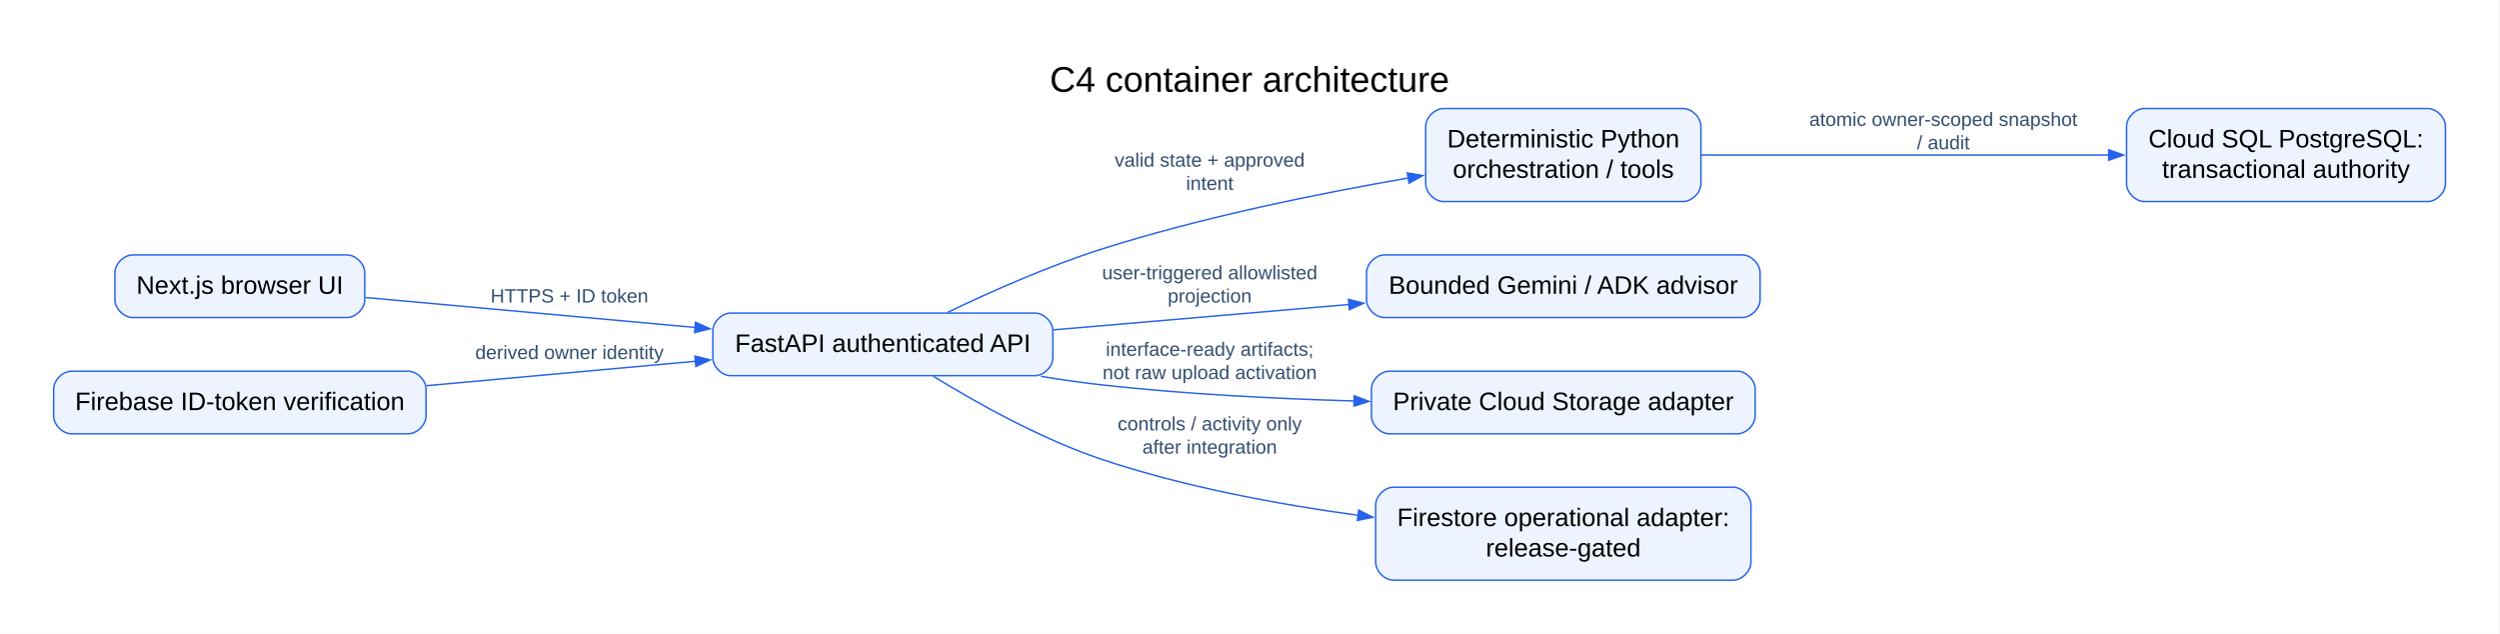
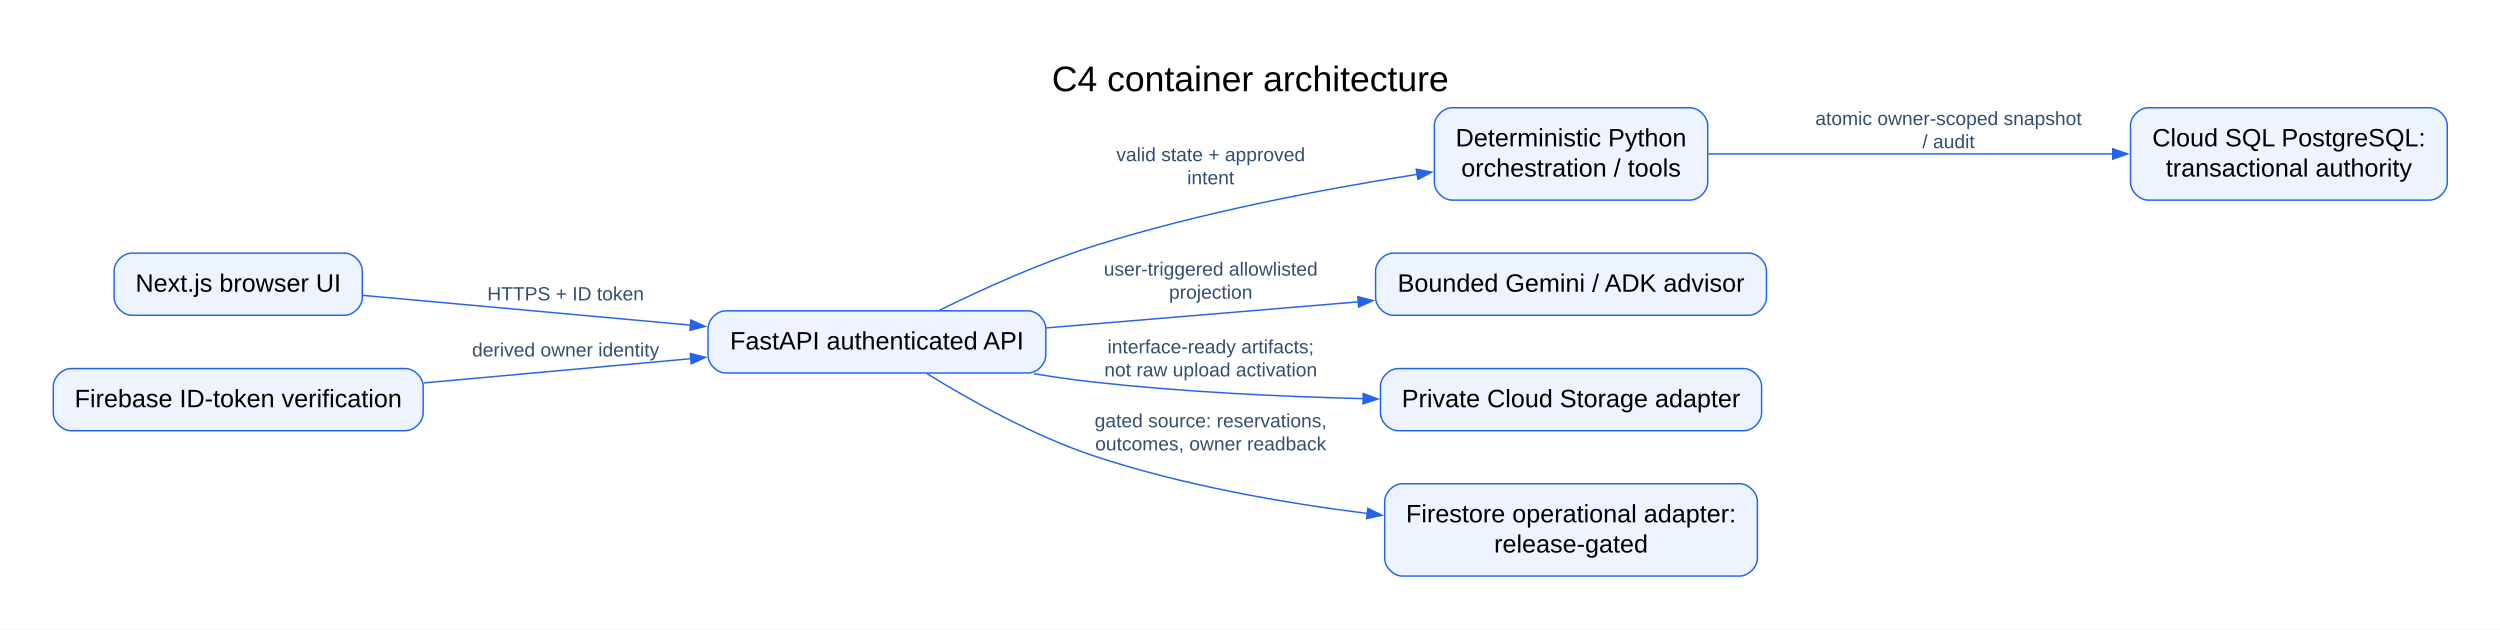
- <svg xmlns="http://www.w3.org/2000/svg" width="1677pt" height="425pt" viewBox="0.00 0.00 1677.00 425.00">
+ <svg xmlns="http://www.w3.org/2000/svg" width="1689pt" height="425pt" viewBox="0.00 0.00 1689.00 425.00">
  <g id="graph0" class="graph" transform="scale(1 1) rotate(0) translate(36 389.2)">
-     <polygon fill="white" stroke="none" points="-36,36 -36,-389.2 1641.08,-389.2 1641.08,36 -36,36" />
-     <text xml:space="preserve" text-anchor="middle" x="802.54" y="-327.6" font-family="Arial" font-size="24.00">C4 container architecture</text>
+     <polygon fill="white" stroke="none" points="-36,36 -36,-389.2 1653.37,-389.2 1653.37,36 -36,36" />
+     <text xml:space="preserve" text-anchor="middle" x="808.69" y="-327.6" font-family="Arial" font-size="24.00">C4 container architecture</text>
    <g id="node1" class="node">
      <path fill="#edf4ff" stroke="#2563eb" d="M196.78,-218.2C196.78,-218.2 53.11,-218.2 53.11,-218.2 47.11,-218.2 41.11,-212.2 41.11,-206.2 41.11,-206.2 41.11,-188.2 41.11,-188.2 41.11,-182.2 47.11,-176.2 53.11,-176.2 53.11,-176.2 196.78,-176.2 196.78,-176.2 202.78,-176.2 208.78,-182.2 208.78,-188.2 208.78,-188.2 208.78,-206.2 208.78,-206.2 208.78,-212.2 202.78,-218.2 196.78,-218.2" />
      <text xml:space="preserve" text-anchor="middle" x="124.95" y="-192.1" font-family="Arial" font-size="17.00">Next.js browser UI</text>
    </g>
    <g id="node2" class="node">
      <path fill="#edf4ff" stroke="#2563eb" d="M658.54,-179.2C658.54,-179.2 454.35,-179.2 454.35,-179.2 448.35,-179.2 442.35,-173.2 442.35,-167.2 442.35,-167.2 442.35,-149.2 442.35,-149.2 442.35,-143.2 448.35,-137.2 454.35,-137.2 454.35,-137.2 658.54,-137.2 658.54,-137.2 664.54,-137.2 670.54,-143.2 670.54,-149.2 670.54,-149.2 670.54,-167.2 670.54,-167.2 670.54,-173.2 664.54,-179.2 658.54,-179.2" />
      <text xml:space="preserve" text-anchor="middle" x="556.45" y="-153.1" font-family="Arial" font-size="17.00">FastAPI authenticated API</text>
    </g>
    <g id="edge1" class="edge">
      <path fill="none" stroke="#2563eb" d="M209.27,-189.63C272.14,-183.93 359.42,-176 430.62,-169.53" />
      <polygon fill="#2563eb" stroke="#2563eb" points="430.75,-173.04 440.39,-168.65 430.11,-166.07 430.75,-173.04" />
      <text xml:space="preserve" text-anchor="middle" x="346.12" y="-186.24" font-family="Arial" font-size="13.00" fill="#334e70">HTTPS + ID token</text>
    </g>
    <g id="node3" class="node">
-       <path fill="#edf4ff" stroke="#2563eb" d="M1093.44,-316.4C1093.44,-316.4 932.75,-316.4 932.75,-316.4 926.75,-316.4 920.75,-310.4 920.75,-304.4 920.75,-304.4 920.75,-266 920.75,-266 920.75,-260 926.75,-254 932.75,-254 932.75,-254 1093.44,-254 1093.44,-254 1099.44,-254 1105.44,-260 1105.44,-266 1105.44,-266 1105.44,-304.4 1105.44,-304.4 1105.44,-310.4 1099.44,-316.4 1093.44,-316.4" />
-       <text xml:space="preserve" text-anchor="middle" x="1013.1" y="-290.3" font-family="Arial" font-size="17.00">Deterministic Python</text>
-       <text xml:space="preserve" text-anchor="middle" x="1013.1" y="-269.9" font-family="Arial" font-size="17.00">orchestration / tools</text>
+       <path fill="#edf4ff" stroke="#2563eb" d="M1105.74,-316.4C1105.74,-316.4 945.05,-316.4 945.05,-316.4 939.05,-316.4 933.05,-310.4 933.05,-304.4 933.05,-304.4 933.05,-266 933.05,-266 933.05,-260 939.05,-254 945.05,-254 945.05,-254 1105.74,-254 1105.74,-254 1111.74,-254 1117.74,-260 1117.74,-266 1117.74,-266 1117.74,-304.4 1117.74,-304.4 1117.74,-310.4 1111.74,-316.4 1105.74,-316.4" />
+       <text xml:space="preserve" text-anchor="middle" x="1025.39" y="-290.3" font-family="Arial" font-size="17.00">Deterministic Python</text>
+       <text xml:space="preserve" text-anchor="middle" x="1025.39" y="-269.9" font-family="Arial" font-size="17.00">orchestration / tools</text>
    </g>
    <g id="edge3" class="edge">
-       <path fill="none" stroke="#2563eb" d="M599.99,-179.7C628.66,-193.46 667.65,-210.81 703.54,-222.2 770.76,-243.52 848.56,-259.35 909.22,-269.81" />
-       <polygon fill="#2563eb" stroke="#2563eb" points="908.41,-273.22 918.85,-271.44 909.58,-266.32 908.41,-273.22" />
-       <text xml:space="preserve" text-anchor="middle" x="775.8" y="-277.4" font-family="Arial" font-size="13.00" fill="#334e70">valid state + approved</text>
-       <text xml:space="preserve" text-anchor="middle" x="775.8" y="-261.8" font-family="Arial" font-size="13.00" fill="#334e70">intent</text>
+       <path fill="none" stroke="#2563eb" d="M598.66,-179.57C627.4,-193.71 667,-211.7 703.54,-223.2 774.89,-245.64 857.84,-261.41 921.53,-271.43" />
+       <polygon fill="#2563eb" stroke="#2563eb" points="920.87,-274.87 931.29,-272.94 921.94,-267.95 920.87,-274.87" />
+       <text xml:space="preserve" text-anchor="middle" x="781.95" y="-280.3" font-family="Arial" font-size="13.00" fill="#334e70">valid state + approved</text>
+       <text xml:space="preserve" text-anchor="middle" x="781.95" y="-264.7" font-family="Arial" font-size="13.00" fill="#334e70">intent</text>
    </g>
    <g id="node5" class="node">
-       <path fill="#edf4ff" stroke="#2563eb" d="M1133.14,-218.2C1133.14,-218.2 893.05,-218.2 893.05,-218.2 887.05,-218.2 881.05,-212.2 881.05,-206.2 881.05,-206.2 881.05,-188.2 881.05,-188.2 881.05,-182.2 887.05,-176.2 893.05,-176.2 893.05,-176.2 1133.14,-176.2 1133.14,-176.2 1139.14,-176.2 1145.14,-182.2 1145.14,-188.2 1145.14,-188.2 1145.14,-206.2 1145.14,-206.2 1145.14,-212.2 1139.14,-218.2 1133.14,-218.2" />
-       <text xml:space="preserve" text-anchor="middle" x="1013.1" y="-192.1" font-family="Arial" font-size="17.00">Bounded Gemini / ADK advisor</text>
+       <path fill="#edf4ff" stroke="#2563eb" d="M1145.43,-218.2C1145.43,-218.2 905.35,-218.2 905.35,-218.2 899.35,-218.2 893.35,-212.2 893.35,-206.2 893.35,-206.2 893.35,-188.2 893.35,-188.2 893.35,-182.2 899.35,-176.2 905.35,-176.2 905.35,-176.2 1145.43,-176.2 1145.43,-176.2 1151.43,-176.2 1157.43,-182.2 1157.43,-188.2 1157.43,-188.2 1157.43,-206.2 1157.43,-206.2 1157.43,-212.2 1151.43,-218.2 1145.43,-218.2" />
+       <text xml:space="preserve" text-anchor="middle" x="1025.39" y="-192.1" font-family="Arial" font-size="17.00">Bounded Gemini / ADK advisor</text>
    </g>
    <g id="edge5" class="edge">
-       <path fill="none" stroke="#2563eb" d="M671,-167.94C731.05,-173.09 805.36,-179.47 869.28,-184.95" />
-       <polygon fill="#2563eb" stroke="#2563eb" points="868.9,-188.43 879.17,-185.8 869.5,-181.46 868.9,-188.43" />
-       <text xml:space="preserve" text-anchor="middle" x="775.8" y="-201.84" font-family="Arial" font-size="13.00" fill="#334e70">user-triggered allowlisted</text>
-       <text xml:space="preserve" text-anchor="middle" x="775.8" y="-186.24" font-family="Arial" font-size="13.00" fill="#334e70">projection</text>
+       <path fill="none" stroke="#2563eb" d="M670.78,-167.67C734.32,-172.97 814.18,-179.64 881.92,-185.3" />
+       <polygon fill="#2563eb" stroke="#2563eb" points="881.35,-188.77 891.61,-186.11 881.93,-181.79 881.35,-188.77" />
+       <text xml:space="preserve" text-anchor="middle" x="781.95" y="-202.97" font-family="Arial" font-size="13.00" fill="#334e70">user-triggered allowlisted</text>
+       <text xml:space="preserve" text-anchor="middle" x="781.95" y="-187.37" font-family="Arial" font-size="13.00" fill="#334e70">projection</text>
    </g>
    <g id="node6" class="node">
-       <path fill="#edf4ff" stroke="#2563eb" d="M1129.84,-140.2C1129.84,-140.2 896.35,-140.2 896.35,-140.2 890.35,-140.2 884.35,-134.2 884.35,-128.2 884.35,-128.2 884.35,-110.2 884.35,-110.2 884.35,-104.2 890.35,-98.2 896.35,-98.2 896.35,-98.2 1129.84,-98.2 1129.84,-98.2 1135.84,-98.2 1141.84,-104.2 1141.84,-110.2 1141.84,-110.2 1141.84,-128.2 1141.84,-128.2 1141.84,-134.2 1135.84,-140.2 1129.84,-140.2" />
-       <text xml:space="preserve" text-anchor="middle" x="1013.1" y="-114.1" font-family="Arial" font-size="17.00">Private Cloud Storage adapter</text>
+       <path fill="#edf4ff" stroke="#2563eb" d="M1142.14,-140.2C1142.14,-140.2 908.64,-140.2 908.64,-140.2 902.64,-140.2 896.64,-134.2 896.64,-128.2 896.64,-128.2 896.64,-110.2 896.64,-110.2 896.64,-104.2 902.64,-98.2 908.64,-98.2 908.64,-98.2 1142.14,-98.2 1142.14,-98.2 1148.14,-98.2 1154.14,-104.2 1154.14,-110.2 1154.14,-110.2 1154.14,-128.2 1154.14,-128.2 1154.14,-134.2 1148.14,-140.2 1142.14,-140.2" />
+       <text xml:space="preserve" text-anchor="middle" x="1025.39" y="-114.1" font-family="Arial" font-size="17.00">Private Cloud Storage adapter</text>
    </g>
    <g id="edge6" class="edge">
-       <path fill="none" stroke="#2563eb" d="M662.51,-136.75C676.26,-134.49 690.21,-132.49 703.54,-131 758.75,-124.84 819.83,-121.73 872.97,-120.22" />
-       <polygon fill="#2563eb" stroke="#2563eb" points="872.77,-123.72 882.67,-119.96 872.58,-116.73 872.77,-123.72" />
-       <text xml:space="preserve" text-anchor="middle" x="775.8" y="-150.5" font-family="Arial" font-size="13.00" fill="#334e70">interface-ready artifacts;</text>
-       <text xml:space="preserve" text-anchor="middle" x="775.8" y="-134.9" font-family="Arial" font-size="13.00" fill="#334e70">not raw upload activation</text>
+       <path fill="none" stroke="#2563eb" d="M662.51,-136.73C676.26,-134.48 690.21,-132.48 703.54,-131 762.88,-124.42 828.73,-121.28 885.26,-119.86" />
+       <polygon fill="#2563eb" stroke="#2563eb" points="885.01,-123.36 894.92,-119.63 884.84,-116.36 885.01,-123.36" />
+       <text xml:space="preserve" text-anchor="middle" x="781.95" y="-150.5" font-family="Arial" font-size="13.00" fill="#334e70">interface-ready artifacts;</text>
+       <text xml:space="preserve" text-anchor="middle" x="781.95" y="-134.9" font-family="Arial" font-size="13.00" fill="#334e70">not raw upload activation</text>
    </g>
    <g id="node7" class="node">
-       <path fill="#edf4ff" stroke="#2563eb" d="M1127,-62.4C1127,-62.4 899.19,-62.4 899.19,-62.4 893.19,-62.4 887.19,-56.4 887.19,-50.4 887.19,-50.4 887.19,-12 887.19,-12 887.19,-6 893.19,0 899.19,0 899.19,0 1127,0 1127,0 1133,0 1139,-6 1139,-12 1139,-12 1139,-50.4 1139,-50.4 1139,-56.4 1133,-62.4 1127,-62.4" />
-       <text xml:space="preserve" text-anchor="middle" x="1013.1" y="-36.3" font-family="Arial" font-size="17.00">Firestore operational adapter:</text>
-       <text xml:space="preserve" text-anchor="middle" x="1013.1" y="-15.9" font-family="Arial" font-size="17.00">release-gated</text>
+       <path fill="#edf4ff" stroke="#2563eb" d="M1139.3,-62.4C1139.3,-62.4 911.48,-62.4 911.48,-62.4 905.48,-62.4 899.48,-56.4 899.48,-50.4 899.48,-50.4 899.48,-12 899.48,-12 899.48,-6 905.48,0 911.48,0 911.48,0 1139.3,0 1139.3,0 1145.3,0 1151.3,-6 1151.3,-12 1151.3,-12 1151.3,-50.4 1151.3,-50.4 1151.3,-56.4 1145.3,-62.4 1139.3,-62.4" />
+       <text xml:space="preserve" text-anchor="middle" x="1025.39" y="-36.3" font-family="Arial" font-size="17.00">Firestore operational adapter:</text>
+       <text xml:space="preserve" text-anchor="middle" x="1025.39" y="-15.9" font-family="Arial" font-size="17.00">release-gated</text>
    </g>
    <g id="edge7" class="edge">
-       <path fill="none" stroke="#2563eb" d="M590.29,-136.83C619.02,-119.14 662.47,-94.75 703.54,-81 758.42,-62.63 821.13,-50.92 875.61,-43.51" />
-       <polygon fill="#2563eb" stroke="#2563eb" points="875.8,-47.02 885.25,-42.24 874.88,-40.08 875.8,-47.02" />
-       <text xml:space="preserve" text-anchor="middle" x="775.8" y="-100.5" font-family="Arial" font-size="13.00" fill="#334e70">controls / activity only</text>
-       <text xml:space="preserve" text-anchor="middle" x="775.8" y="-84.9" font-family="Arial" font-size="13.00" fill="#334e70">after integration</text>
+       <path fill="none" stroke="#2563eb" d="M590.27,-136.77C618.98,-119.04 662.42,-94.63 703.54,-81 762.48,-61.46 830.1,-49.52 888.02,-42.25" />
+       <polygon fill="#2563eb" stroke="#2563eb" points="888.09,-45.77 897.59,-41.09 887.24,-38.82 888.09,-45.77" />
+       <text xml:space="preserve" text-anchor="middle" x="781.95" y="-100.5" font-family="Arial" font-size="13.00" fill="#334e70">gated source: reservations,</text>
+       <text xml:space="preserve" text-anchor="middle" x="781.95" y="-84.9" font-family="Arial" font-size="13.00" fill="#334e70">outcomes, owner readback</text>
    </g>
    <g id="node4" class="node">
-       <path fill="#edf4ff" stroke="#2563eb" d="M1593.08,-316.4C1593.08,-316.4 1403.07,-316.4 1403.07,-316.4 1397.07,-316.4 1391.07,-310.4 1391.07,-304.4 1391.07,-304.4 1391.07,-266 1391.07,-266 1391.07,-260 1397.07,-254 1403.07,-254 1403.07,-254 1593.08,-254 1593.08,-254 1599.08,-254 1605.08,-260 1605.08,-266 1605.08,-266 1605.08,-304.4 1605.08,-304.4 1605.08,-310.4 1599.08,-316.4 1593.08,-316.4" />
-       <text xml:space="preserve" text-anchor="middle" x="1498.07" y="-290.3" font-family="Arial" font-size="17.00">Cloud SQL PostgreSQL:</text>
-       <text xml:space="preserve" text-anchor="middle" x="1498.07" y="-269.9" font-family="Arial" font-size="17.00">transactional authority</text>
+       <path fill="#edf4ff" stroke="#2563eb" d="M1605.37,-316.4C1605.37,-316.4 1415.36,-316.4 1415.36,-316.4 1409.36,-316.4 1403.36,-310.4 1403.36,-304.4 1403.36,-304.4 1403.36,-266 1403.36,-266 1403.36,-260 1409.36,-254 1415.36,-254 1415.36,-254 1605.37,-254 1605.37,-254 1611.37,-254 1617.37,-260 1617.37,-266 1617.37,-266 1617.37,-304.4 1617.37,-304.4 1617.37,-310.4 1611.37,-316.4 1605.37,-316.4" />
+       <text xml:space="preserve" text-anchor="middle" x="1510.37" y="-290.3" font-family="Arial" font-size="17.00">Cloud SQL PostgreSQL:</text>
+       <text xml:space="preserve" text-anchor="middle" x="1510.37" y="-269.9" font-family="Arial" font-size="17.00">transactional authority</text>
    </g>
    <g id="edge4" class="edge">
-       <path fill="none" stroke="#2563eb" d="M1105.79,-285.2C1183.35,-285.2 1294.96,-285.2 1379.15,-285.2" />
-       <polygon fill="#2563eb" stroke="#2563eb" points="1379.07,-288.7 1389.07,-285.2 1379.07,-281.7 1379.07,-288.7" />
-       <text xml:space="preserve" text-anchor="middle" x="1268.1" y="-304.7" font-family="Arial" font-size="13.00" fill="#334e70">atomic owner-scoped snapshot</text>
-       <text xml:space="preserve" text-anchor="middle" x="1268.1" y="-289.1" font-family="Arial" font-size="13.00" fill="#334e70">/ audit</text>
+       <path fill="none" stroke="#2563eb" d="M1118.09,-285.2C1195.64,-285.2 1307.26,-285.2 1391.45,-285.2" />
+       <polygon fill="#2563eb" stroke="#2563eb" points="1391.37,-288.7 1401.37,-285.2 1391.37,-281.7 1391.37,-288.7" />
+       <text xml:space="preserve" text-anchor="middle" x="1280.4" y="-304.7" font-family="Arial" font-size="13.00" fill="#334e70">atomic owner-scoped snapshot</text>
+       <text xml:space="preserve" text-anchor="middle" x="1280.4" y="-289.1" font-family="Arial" font-size="13.00" fill="#334e70">/ audit</text>
    </g>
    <g id="node8" class="node">
      <path fill="#edf4ff" stroke="#2563eb" d="M237.89,-140.2C237.89,-140.2 12,-140.2 12,-140.2 6,-140.2 0,-134.2 0,-128.2 0,-128.2 0,-110.2 0,-110.2 0,-104.2 6,-98.2 12,-98.2 12,-98.2 237.89,-98.2 237.89,-98.2 243.89,-98.2 249.89,-104.2 249.89,-110.2 249.89,-110.2 249.89,-128.2 249.89,-128.2 249.89,-134.2 243.89,-140.2 237.89,-140.2" />
      <text xml:space="preserve" text-anchor="middle" x="124.95" y="-114.1" font-family="Arial" font-size="17.00">Firebase ID-token verification</text>
    </g>
    <g id="edge2" class="edge">
      <path fill="none" stroke="#2563eb" d="M250.17,-130.48C306.96,-135.64 374.09,-141.73 430.92,-146.89" />
      <polygon fill="#2563eb" stroke="#2563eb" points="430.35,-150.36 440.63,-147.77 430.99,-143.38 430.35,-150.36" />
      <text xml:space="preserve" text-anchor="middle" x="346.12" y="-148.37" font-family="Arial" font-size="13.00" fill="#334e70">derived owner identity</text>
    </g>
  </g>
</svg>
